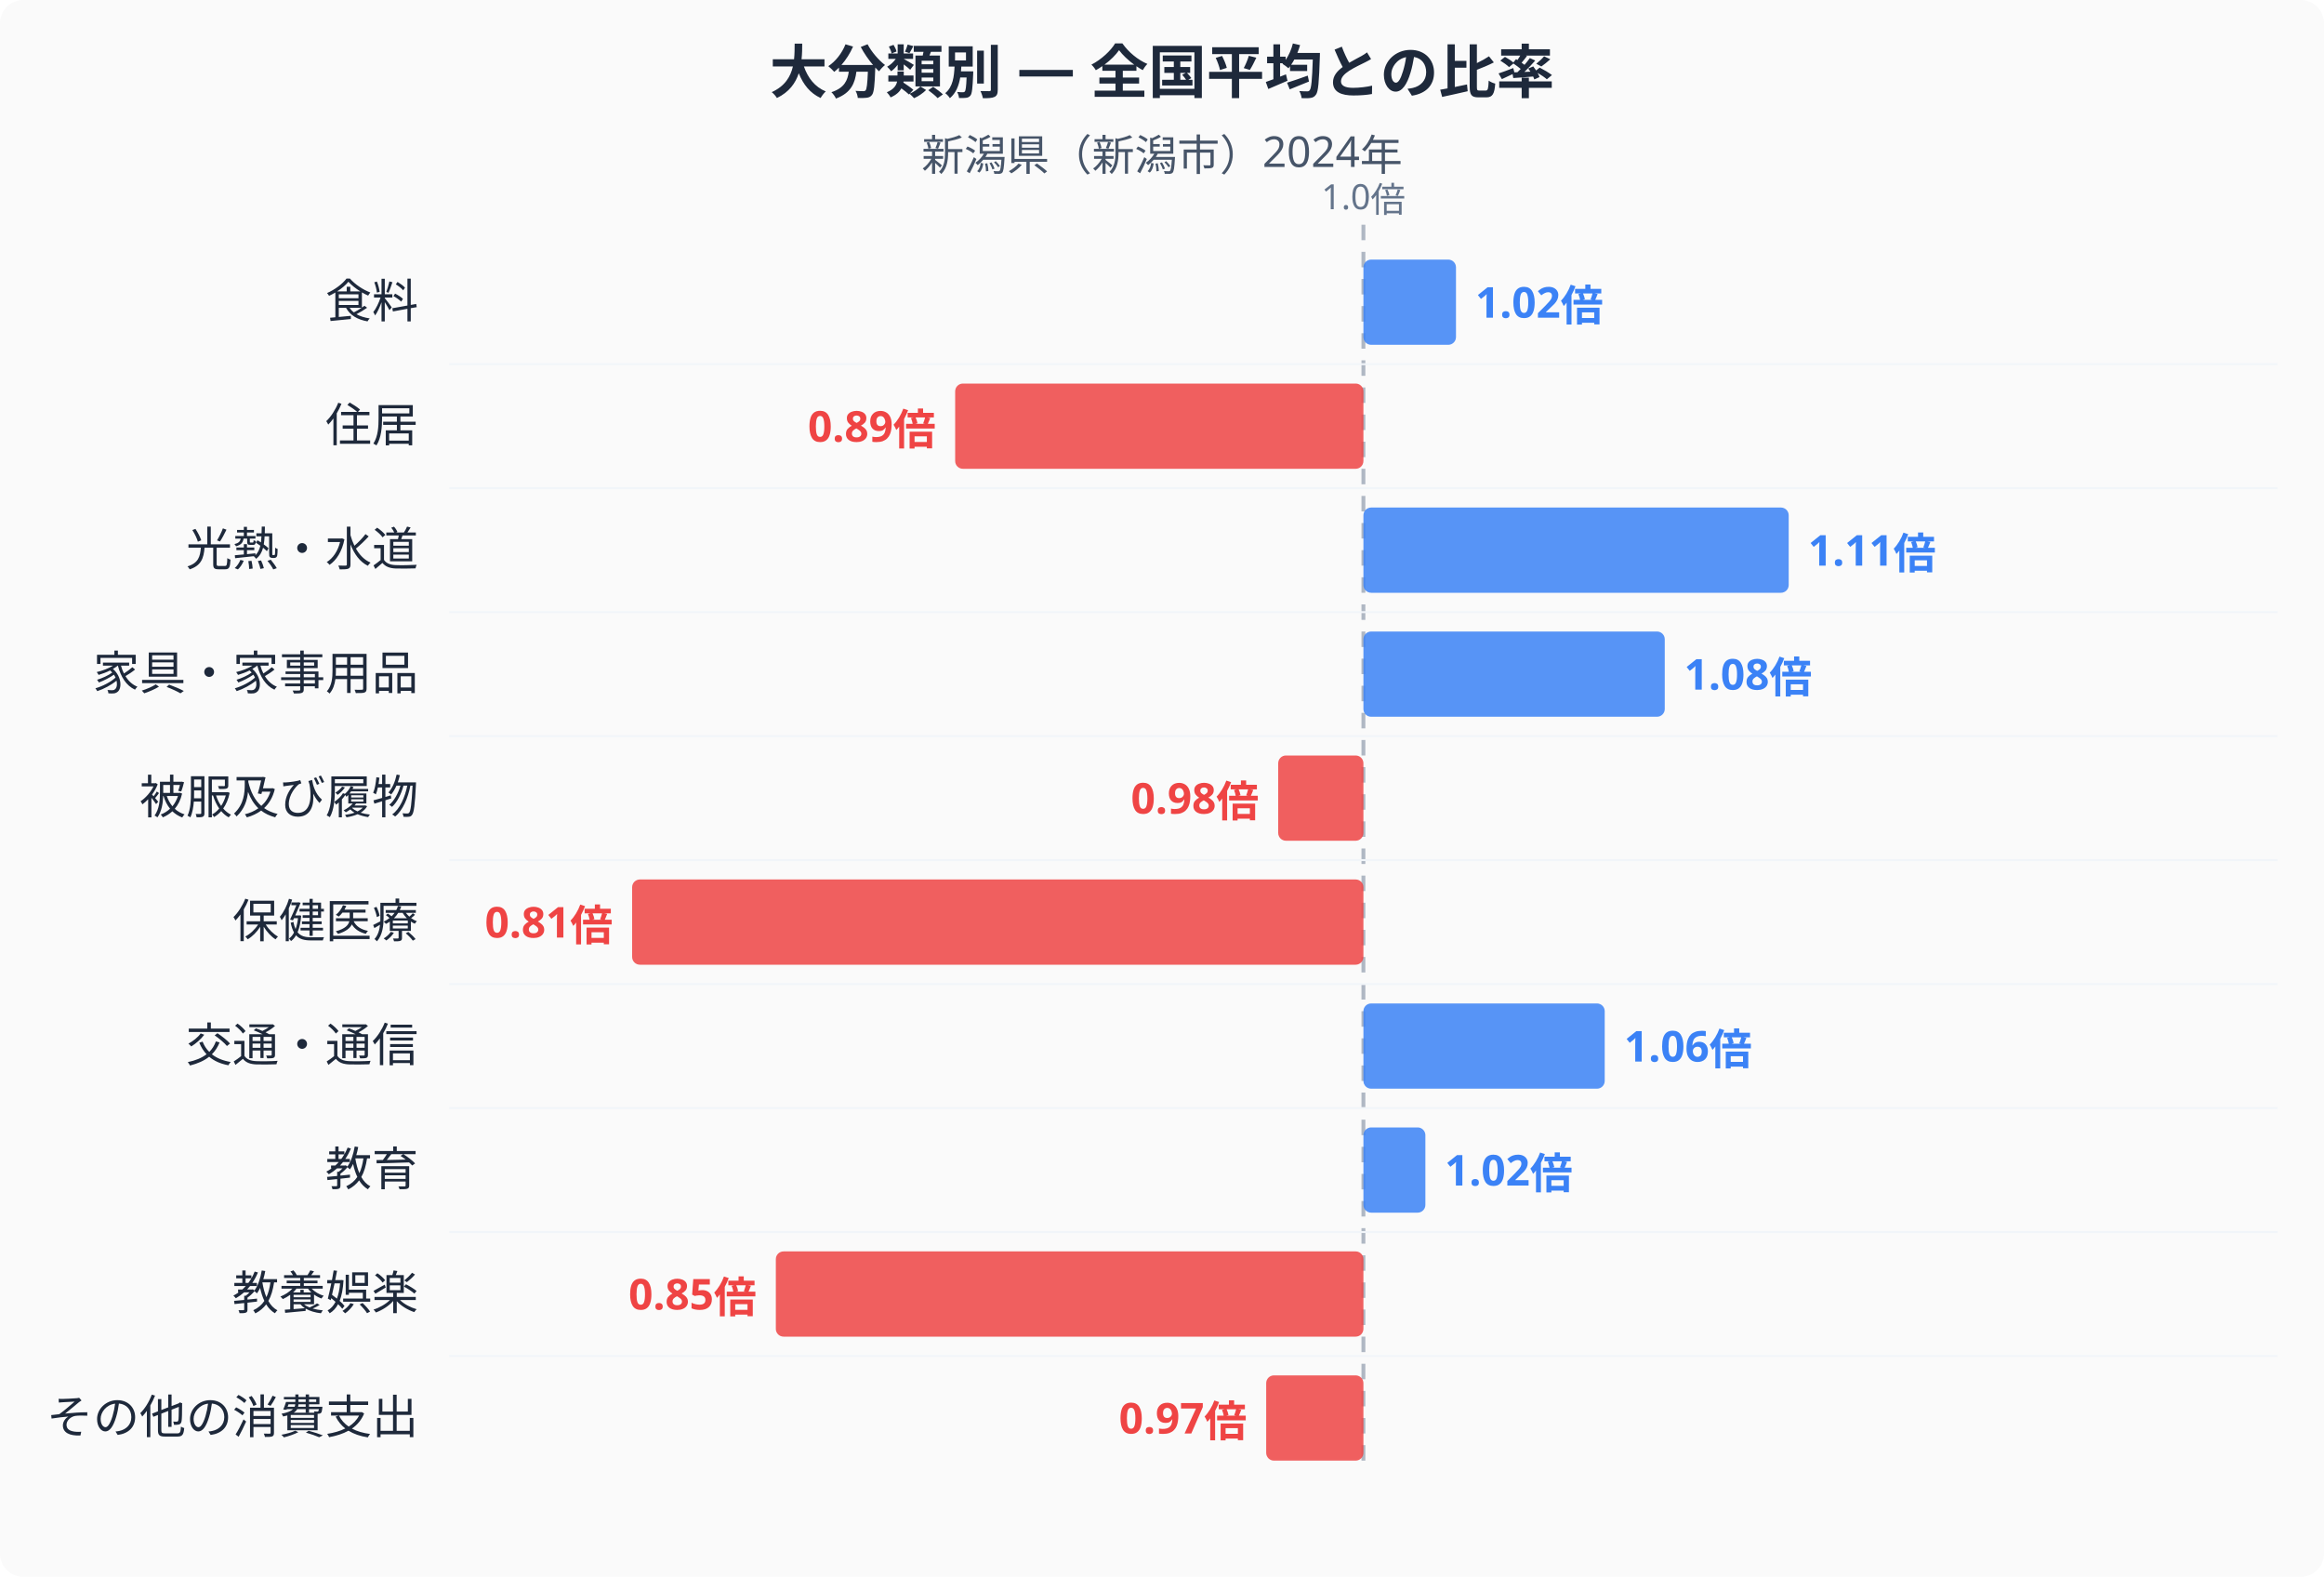
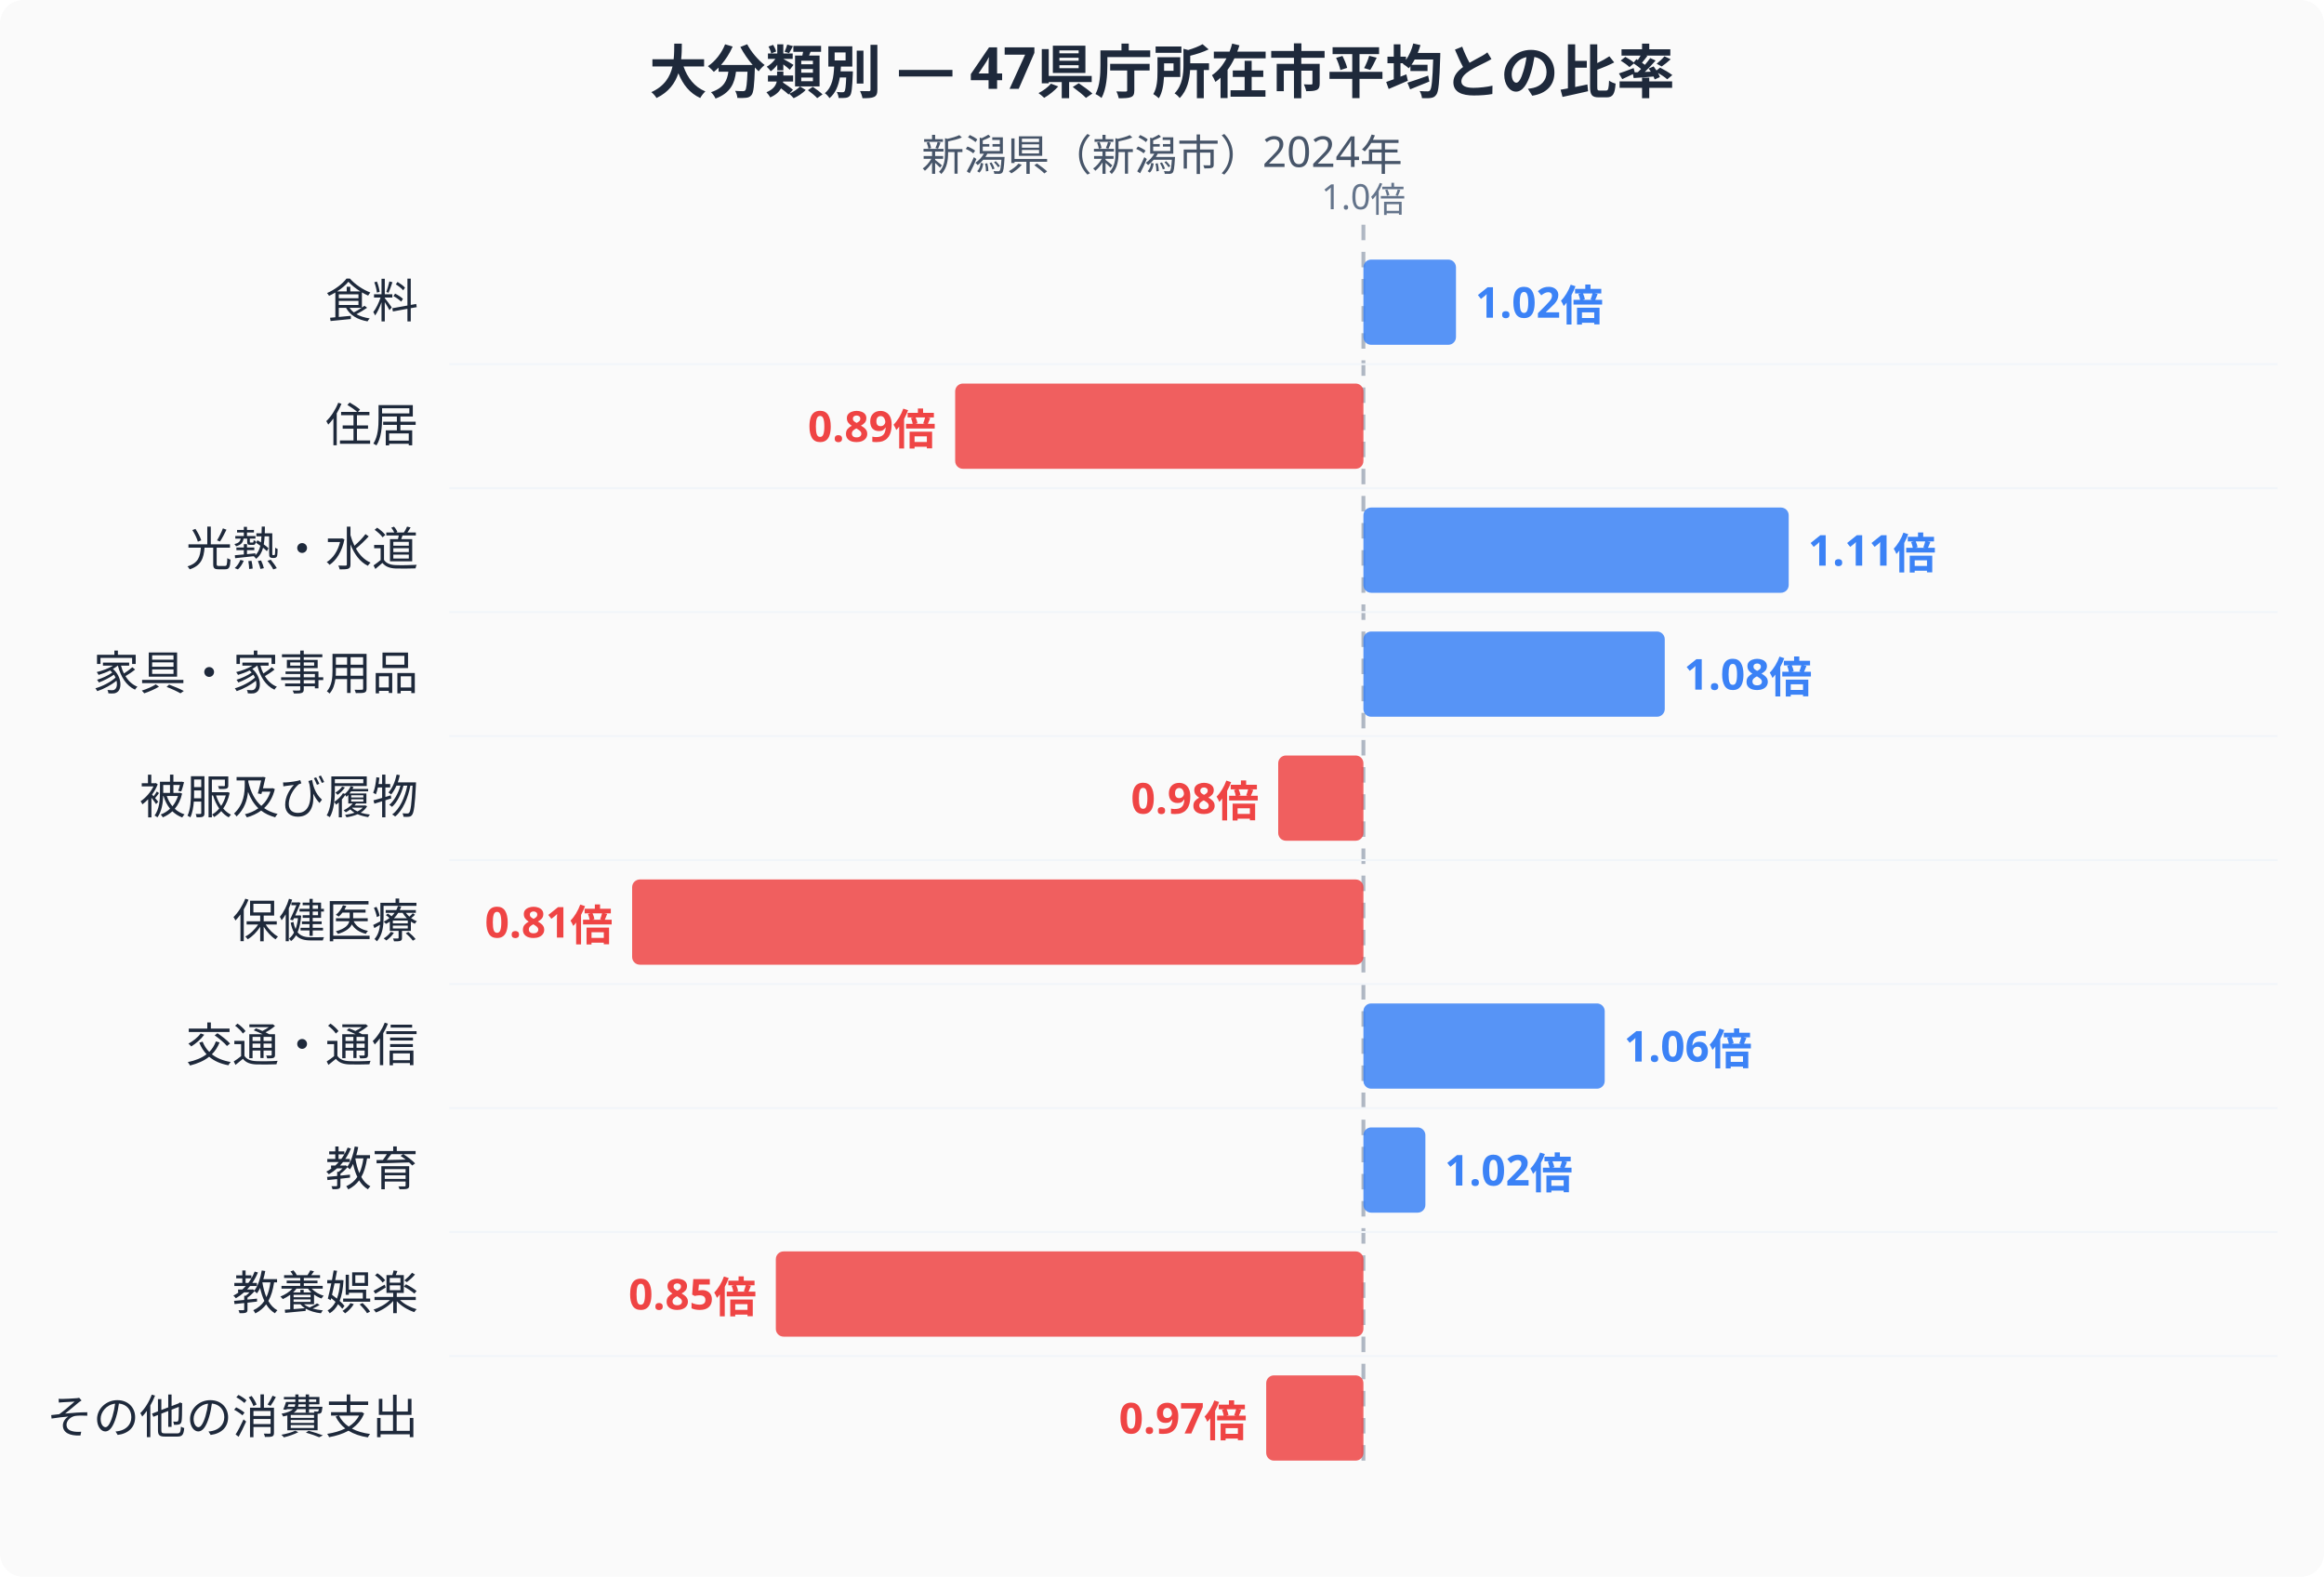
<svg xmlns="http://www.w3.org/2000/svg" viewBox="0 0 600 407" role="img" aria-label="新潟県の大分類別支出比率">
  <style>text{font-family:'Hiragino Sans', 'Noto Sans JP', sans-serif}</style>
  <rect width="600" height="407" fill="#fafafa" rx="6" />
-   <text x="300" y="24" text-anchor="middle" font-size="15" font-weight="bold" fill="#1e293b">大分類別 — 全国平均との比率</text>
+   <text x="300" y="24" text-anchor="middle" font-size="15" font-weight="bold" fill="#1e293b">大分類別 — 47県庁所在市平均との比率</text>
  <text x="300" y="44" text-anchor="middle" font-size="11" fill="#475569">新潟県（新潟市）2024年</text>
  <line x1="352" y1="58" x2="352" y2="378" stroke="#64748b" stroke-width="1" stroke-dasharray="4,3" opacity="0.5" />
  <text x="352" y="54" text-anchor="middle" font-size="9" fill="#64748b">1.0倍</text>
  <rect x="352" y="67" width="23.9" height="22" fill="#3b82f6" rx="2" opacity="0.85" />
  <text x="108" y="82" text-anchor="end" font-size="12" fill="#1e293b">食料</text>
  <text x="380.9" y="82" text-anchor="start" font-size="11" font-weight="bold" fill="#3b82f6">1.02倍</text>
  <line x1="116" y1="94" x2="588" y2="94" stroke="#f1f5f9" stroke-width="0.5" />
  <rect x="246.6" y="99" width="105.4" height="22" fill="#ef4444" rx="2" opacity="0.85" />
  <text x="108" y="114" text-anchor="end" font-size="12" fill="#1e293b">住居</text>
  <text x="241.6" y="114" text-anchor="end" font-size="11" font-weight="bold" fill="#ef4444">0.89倍</text>
  <line x1="116" y1="126" x2="588" y2="126" stroke="#f1f5f9" stroke-width="0.5" />
  <rect x="352" y="131" width="109.8" height="22" fill="#3b82f6" rx="2" opacity="0.85" />
  <text x="108" y="146" text-anchor="end" font-size="12" fill="#1e293b">光熱・水道</text>
  <text x="466.8" y="146" text-anchor="start" font-size="11" font-weight="bold" fill="#3b82f6">1.11倍</text>
  <line x1="116" y1="158" x2="588" y2="158" stroke="#f1f5f9" stroke-width="0.5" />
  <rect x="352" y="163" width="77.8" height="22" fill="#3b82f6" rx="2" opacity="0.85" />
  <text x="108" y="178" text-anchor="end" font-size="12" fill="#1e293b">家具・家事用品</text>
  <text x="434.8" y="178" text-anchor="start" font-size="11" font-weight="bold" fill="#3b82f6">1.08倍</text>
  <line x1="116" y1="190" x2="588" y2="190" stroke="#f1f5f9" stroke-width="0.5" />
  <rect x="330" y="195" width="22" height="22" fill="#ef4444" rx="2" opacity="0.85" />
  <text x="108" y="210" text-anchor="end" font-size="12" fill="#1e293b">被服及び履物</text>
  <text x="325" y="210" text-anchor="end" font-size="11" font-weight="bold" fill="#ef4444">0.98倍</text>
  <line x1="116" y1="222" x2="588" y2="222" stroke="#f1f5f9" stroke-width="0.5" />
  <rect x="163.2" y="227" width="188.8" height="22" fill="#ef4444" rx="2" opacity="0.85" />
  <text x="108" y="242" text-anchor="end" font-size="12" fill="#1e293b">保健医療</text>
  <text x="158.2" y="242" text-anchor="end" font-size="11" font-weight="bold" fill="#ef4444">0.81倍</text>
  <line x1="116" y1="254" x2="588" y2="254" stroke="#f1f5f9" stroke-width="0.5" />
  <rect x="352" y="259" width="62.3" height="22" fill="#3b82f6" rx="2" opacity="0.85" />
  <text x="108" y="274" text-anchor="end" font-size="12" fill="#1e293b">交通・通信</text>
  <text x="419.3" y="274" text-anchor="start" font-size="11" font-weight="bold" fill="#3b82f6">1.06倍</text>
  <line x1="116" y1="286" x2="588" y2="286" stroke="#f1f5f9" stroke-width="0.5" />
  <rect x="352" y="291" width="16" height="22" fill="#3b82f6" rx="2" opacity="0.85" />
  <text x="108" y="306" text-anchor="end" font-size="12" fill="#1e293b">教育</text>
  <text x="373" y="306" text-anchor="start" font-size="11" font-weight="bold" fill="#3b82f6">1.02倍</text>
  <line x1="116" y1="318" x2="588" y2="318" stroke="#f1f5f9" stroke-width="0.5" />
  <rect x="200.3" y="323" width="151.7" height="22" fill="#ef4444" rx="2" opacity="0.85" />
  <text x="108" y="338" text-anchor="end" font-size="12" fill="#1e293b">教養娯楽</text>
  <text x="195.3" y="338" text-anchor="end" font-size="11" font-weight="bold" fill="#ef4444">0.85倍</text>
  <line x1="116" y1="350" x2="588" y2="350" stroke="#f1f5f9" stroke-width="0.5" />
  <rect x="326.9" y="355" width="25.1" height="22" fill="#ef4444" rx="2" opacity="0.85" />
  <text x="108" y="370" text-anchor="end" font-size="12" fill="#1e293b">その他の消費支出</text>
  <text x="321.9" y="370" text-anchor="end" font-size="11" font-weight="bold" fill="#ef4444">0.97倍</text>
</svg>
